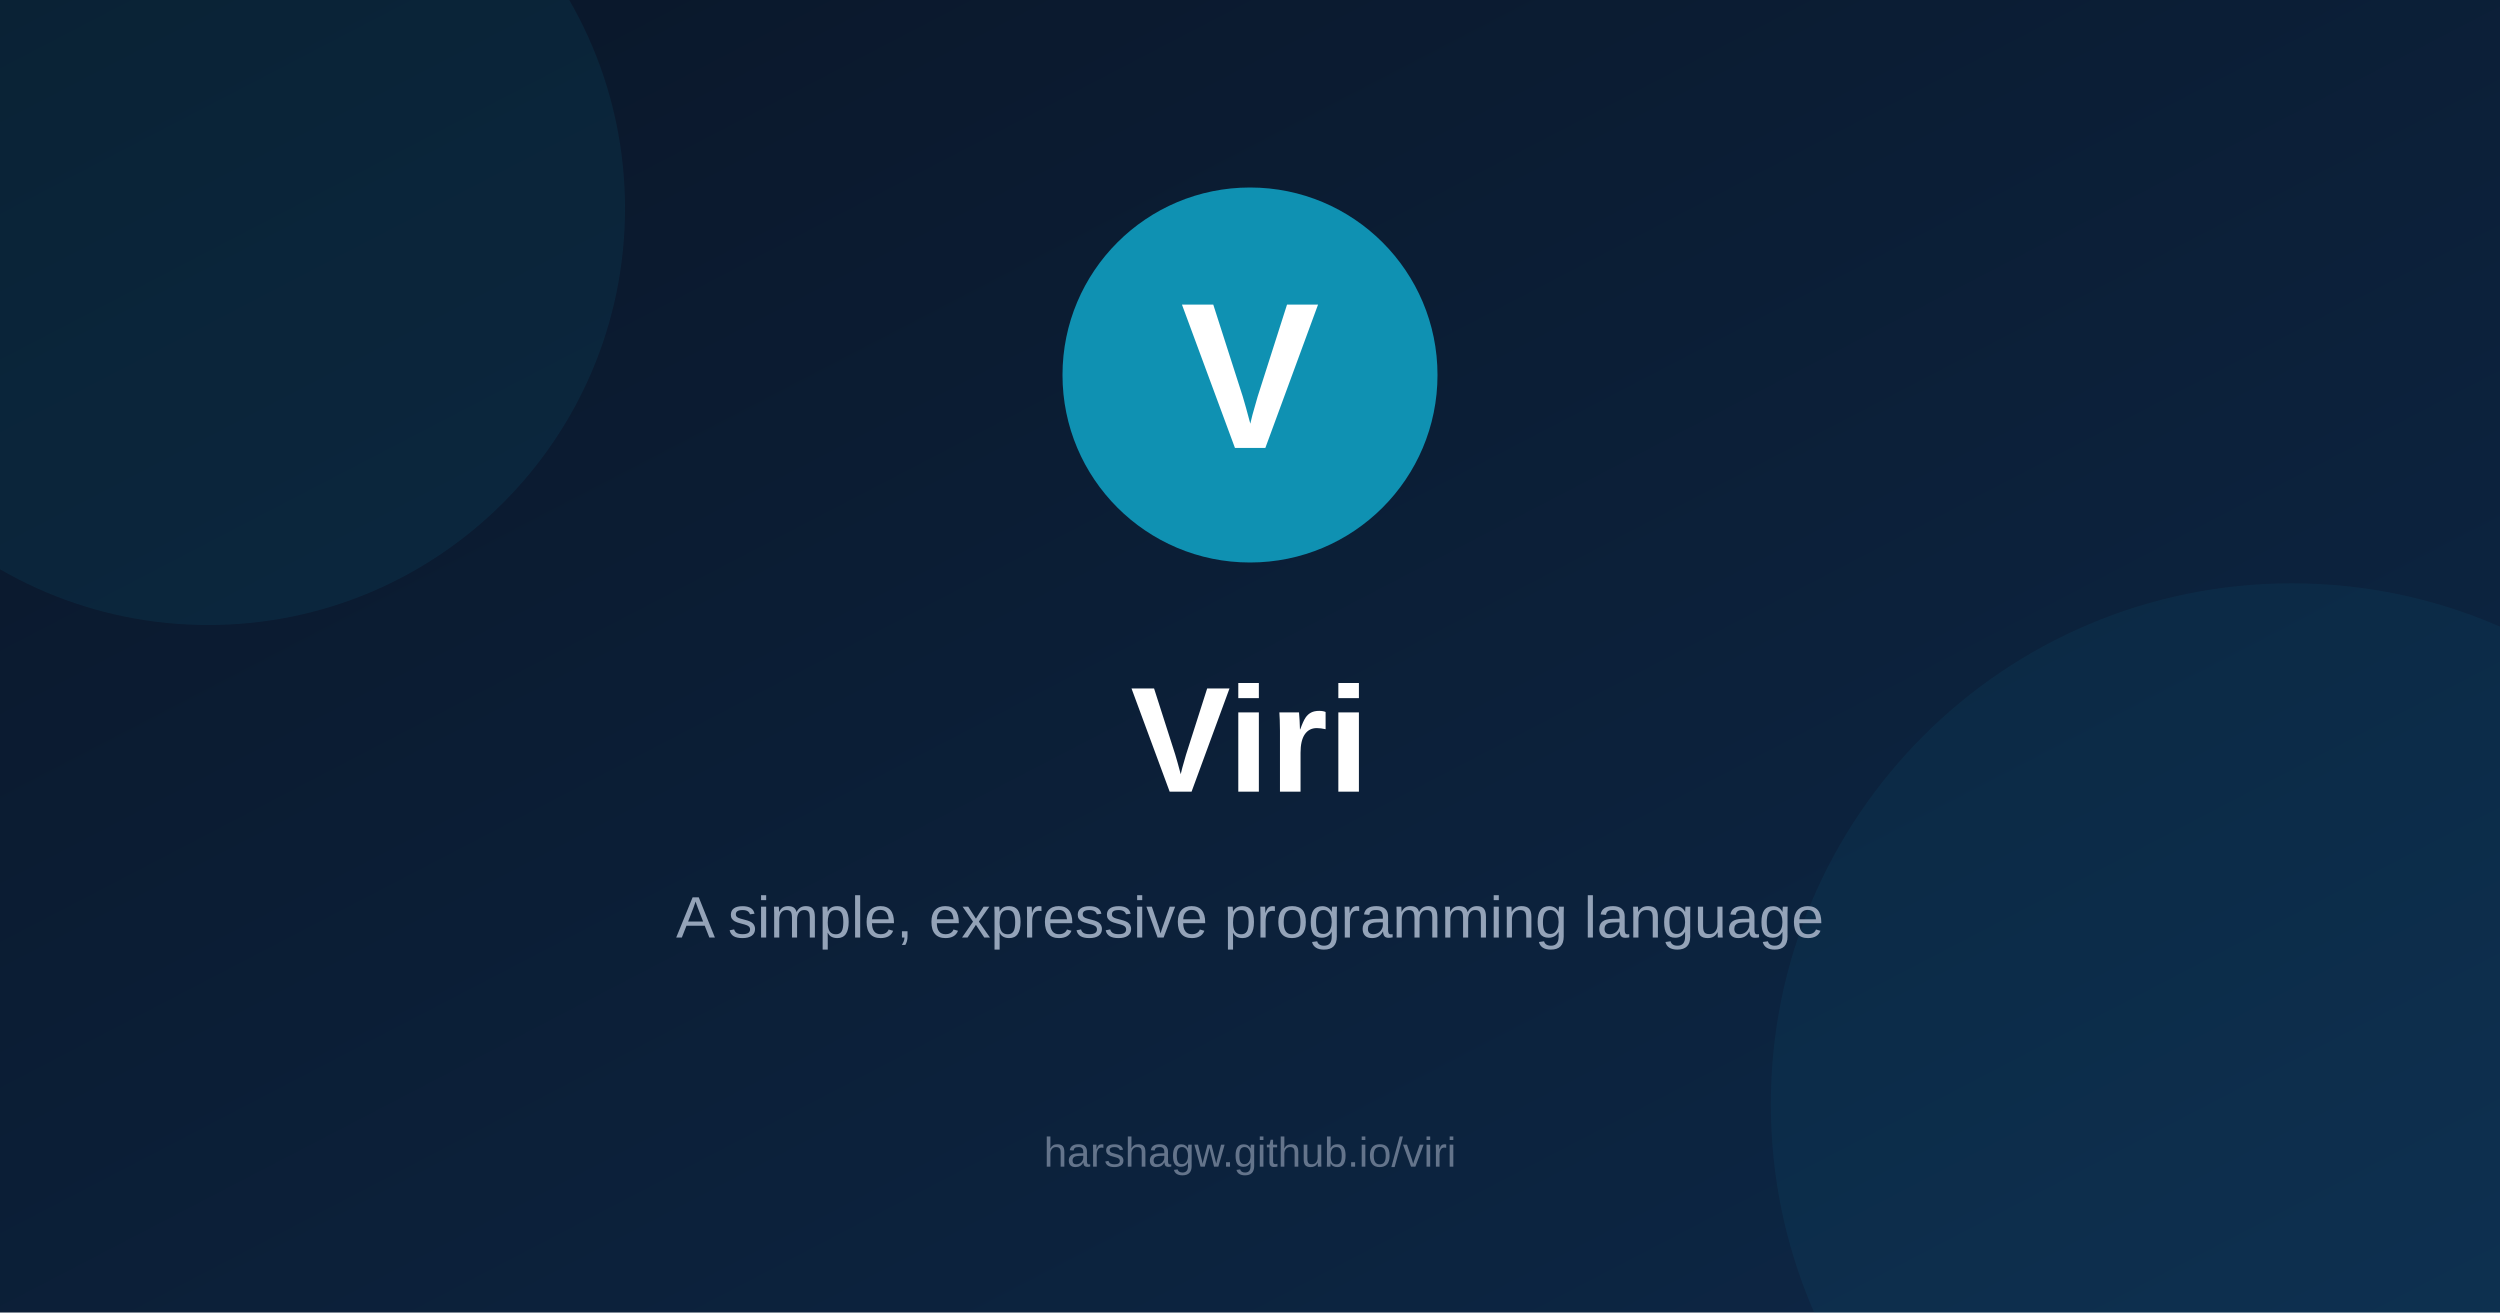
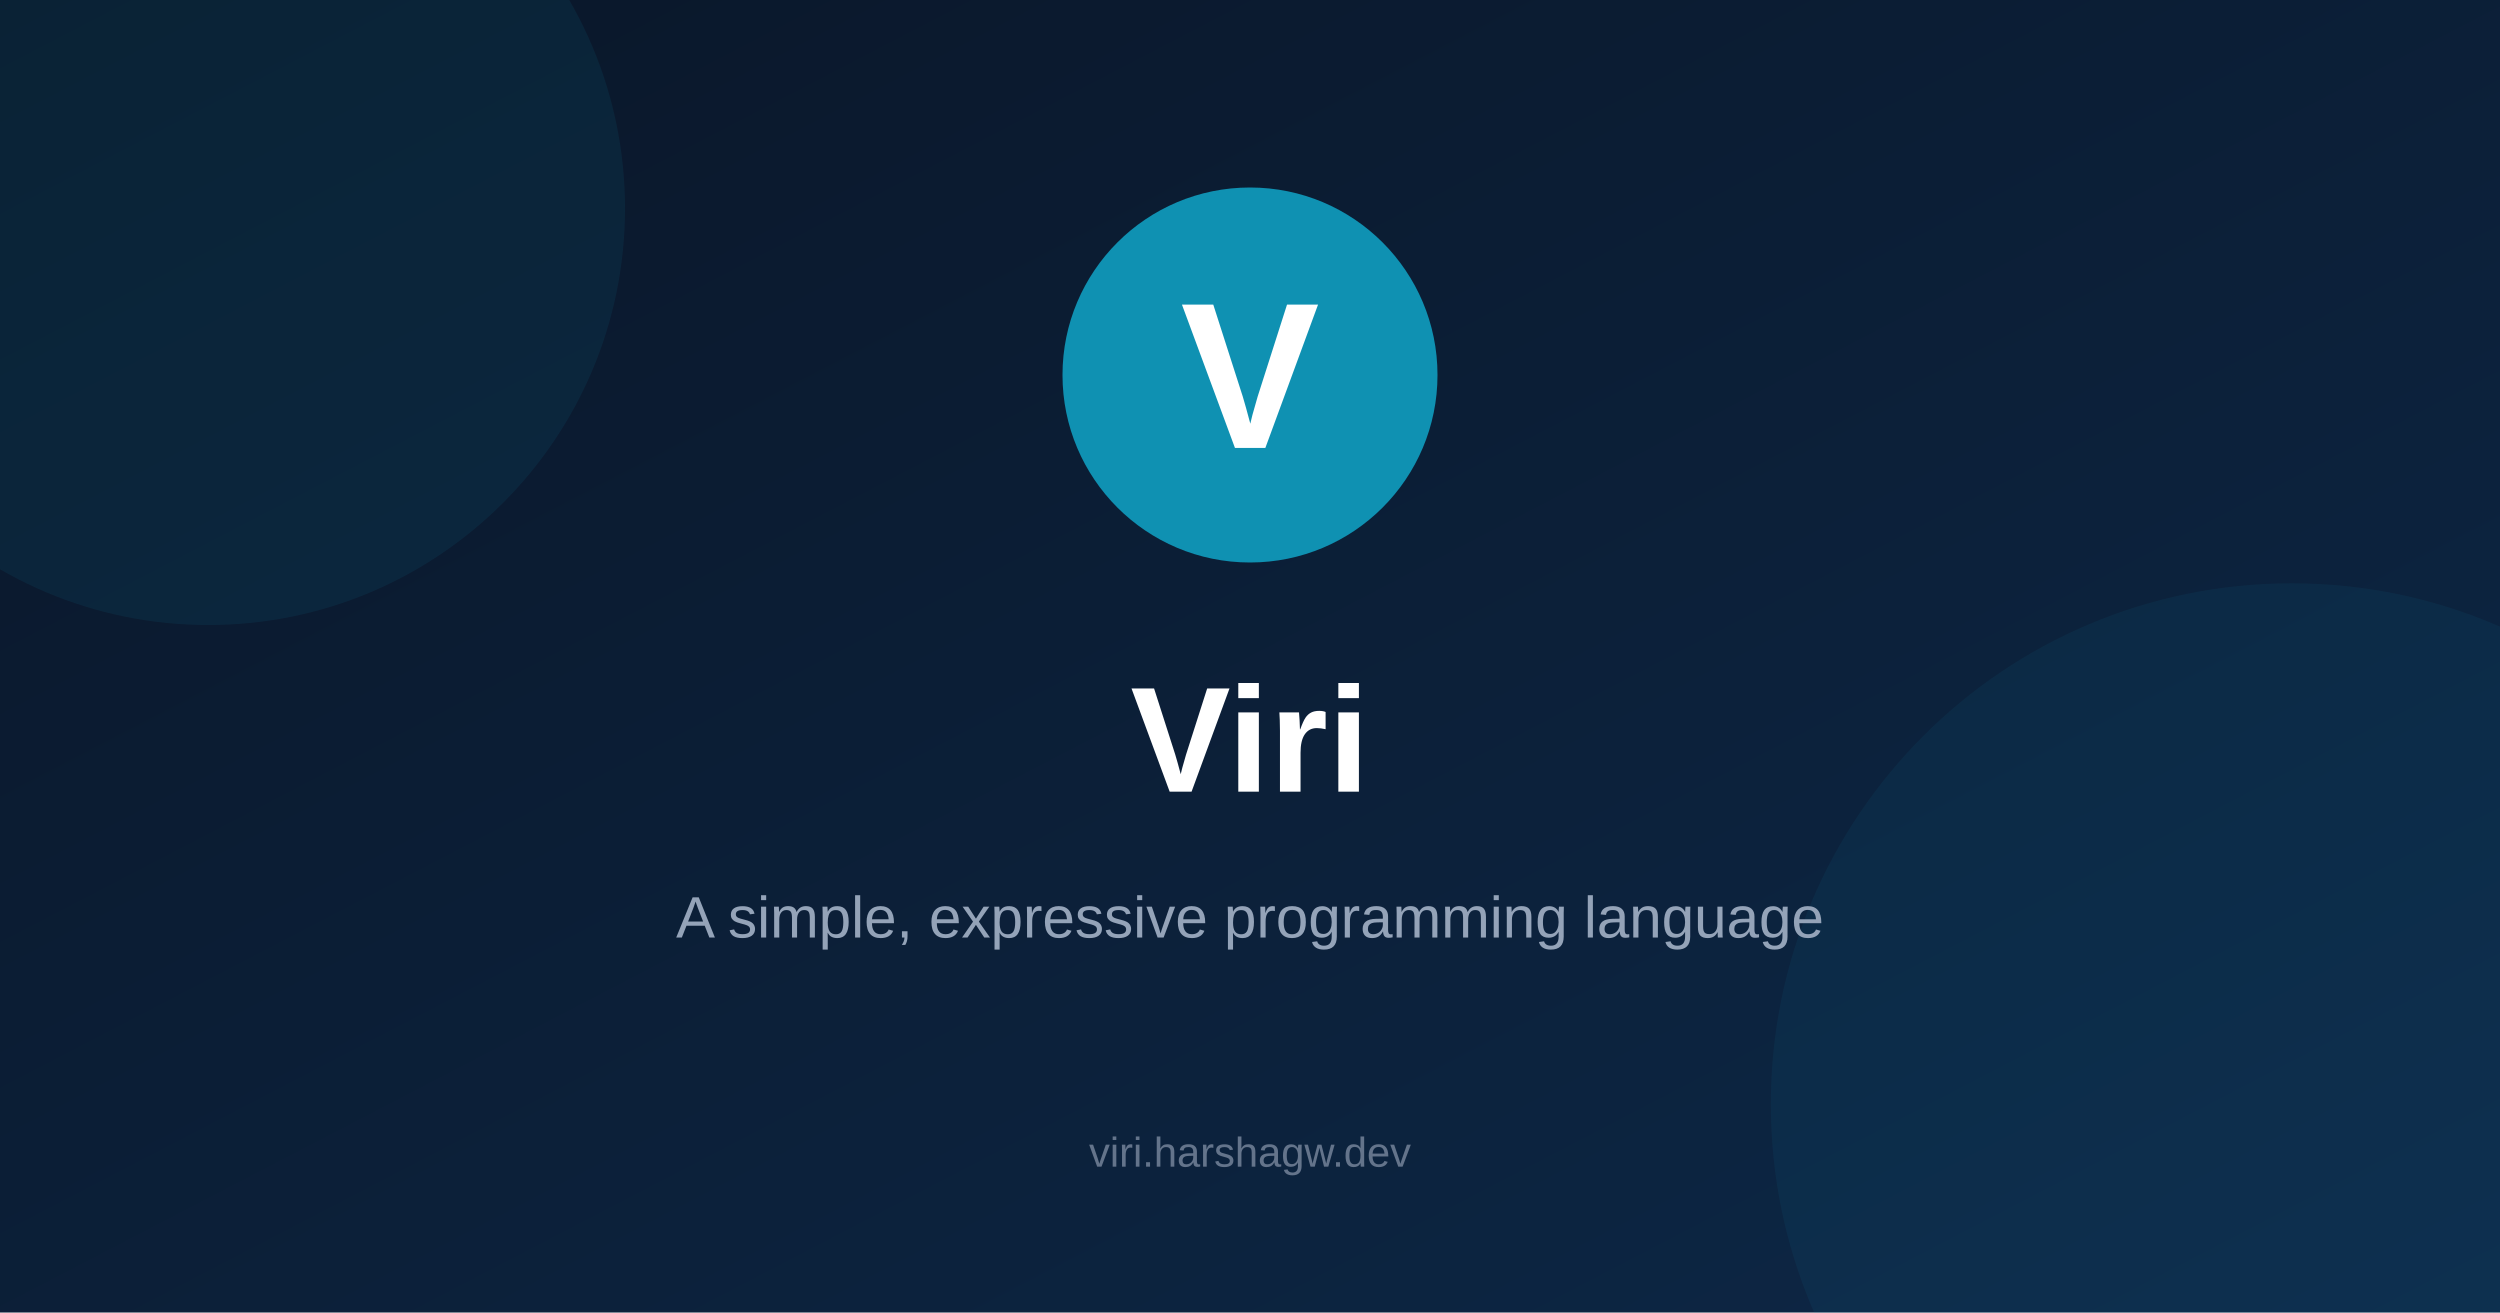
<svg xmlns="http://www.w3.org/2000/svg" width="1200" height="630" viewBox="0 0 1200 630">
  <defs>
    <linearGradient id="bg" x1="0%" y1="0%" x2="100%" y2="100%">
      <stop offset="0%" style="stop-color:#0a1628" />
      <stop offset="100%" style="stop-color:#0d2847" />
    </linearGradient>
  </defs>
  <rect width="1200" height="630" fill="url(#bg)" />
  <circle cx="100" cy="100" r="200" fill="#0f91b2" opacity="0.1" />
  <circle cx="1100" cy="530" r="250" fill="#0f91b2" opacity="0.08" />
  <circle cx="600" cy="180" r="90" fill="#0f91b2" />
  <text x="600" y="215" font-family="Arial, sans-serif" font-size="100" font-weight="bold" fill="#FFF" text-anchor="middle">V</text>
  <text x="600" y="380" font-family="Arial, sans-serif" font-size="72" font-weight="bold" fill="#FFF" text-anchor="middle">Viri</text>
  <text x="600" y="450" font-family="Arial, sans-serif" font-size="28" fill="#94a3b8" text-anchor="middle">A simple, expressive programming language</text>
-   <text x="600" y="560" font-family="Arial, sans-serif" font-size="20" fill="#64748b" text-anchor="middle">harshagw.github.io/viri</text>
+   <text x="600" y="560" font-family="Arial, sans-serif" font-size="20" fill="#64748b" text-anchor="middle">viri.harshagw.dev</text>
</svg>
